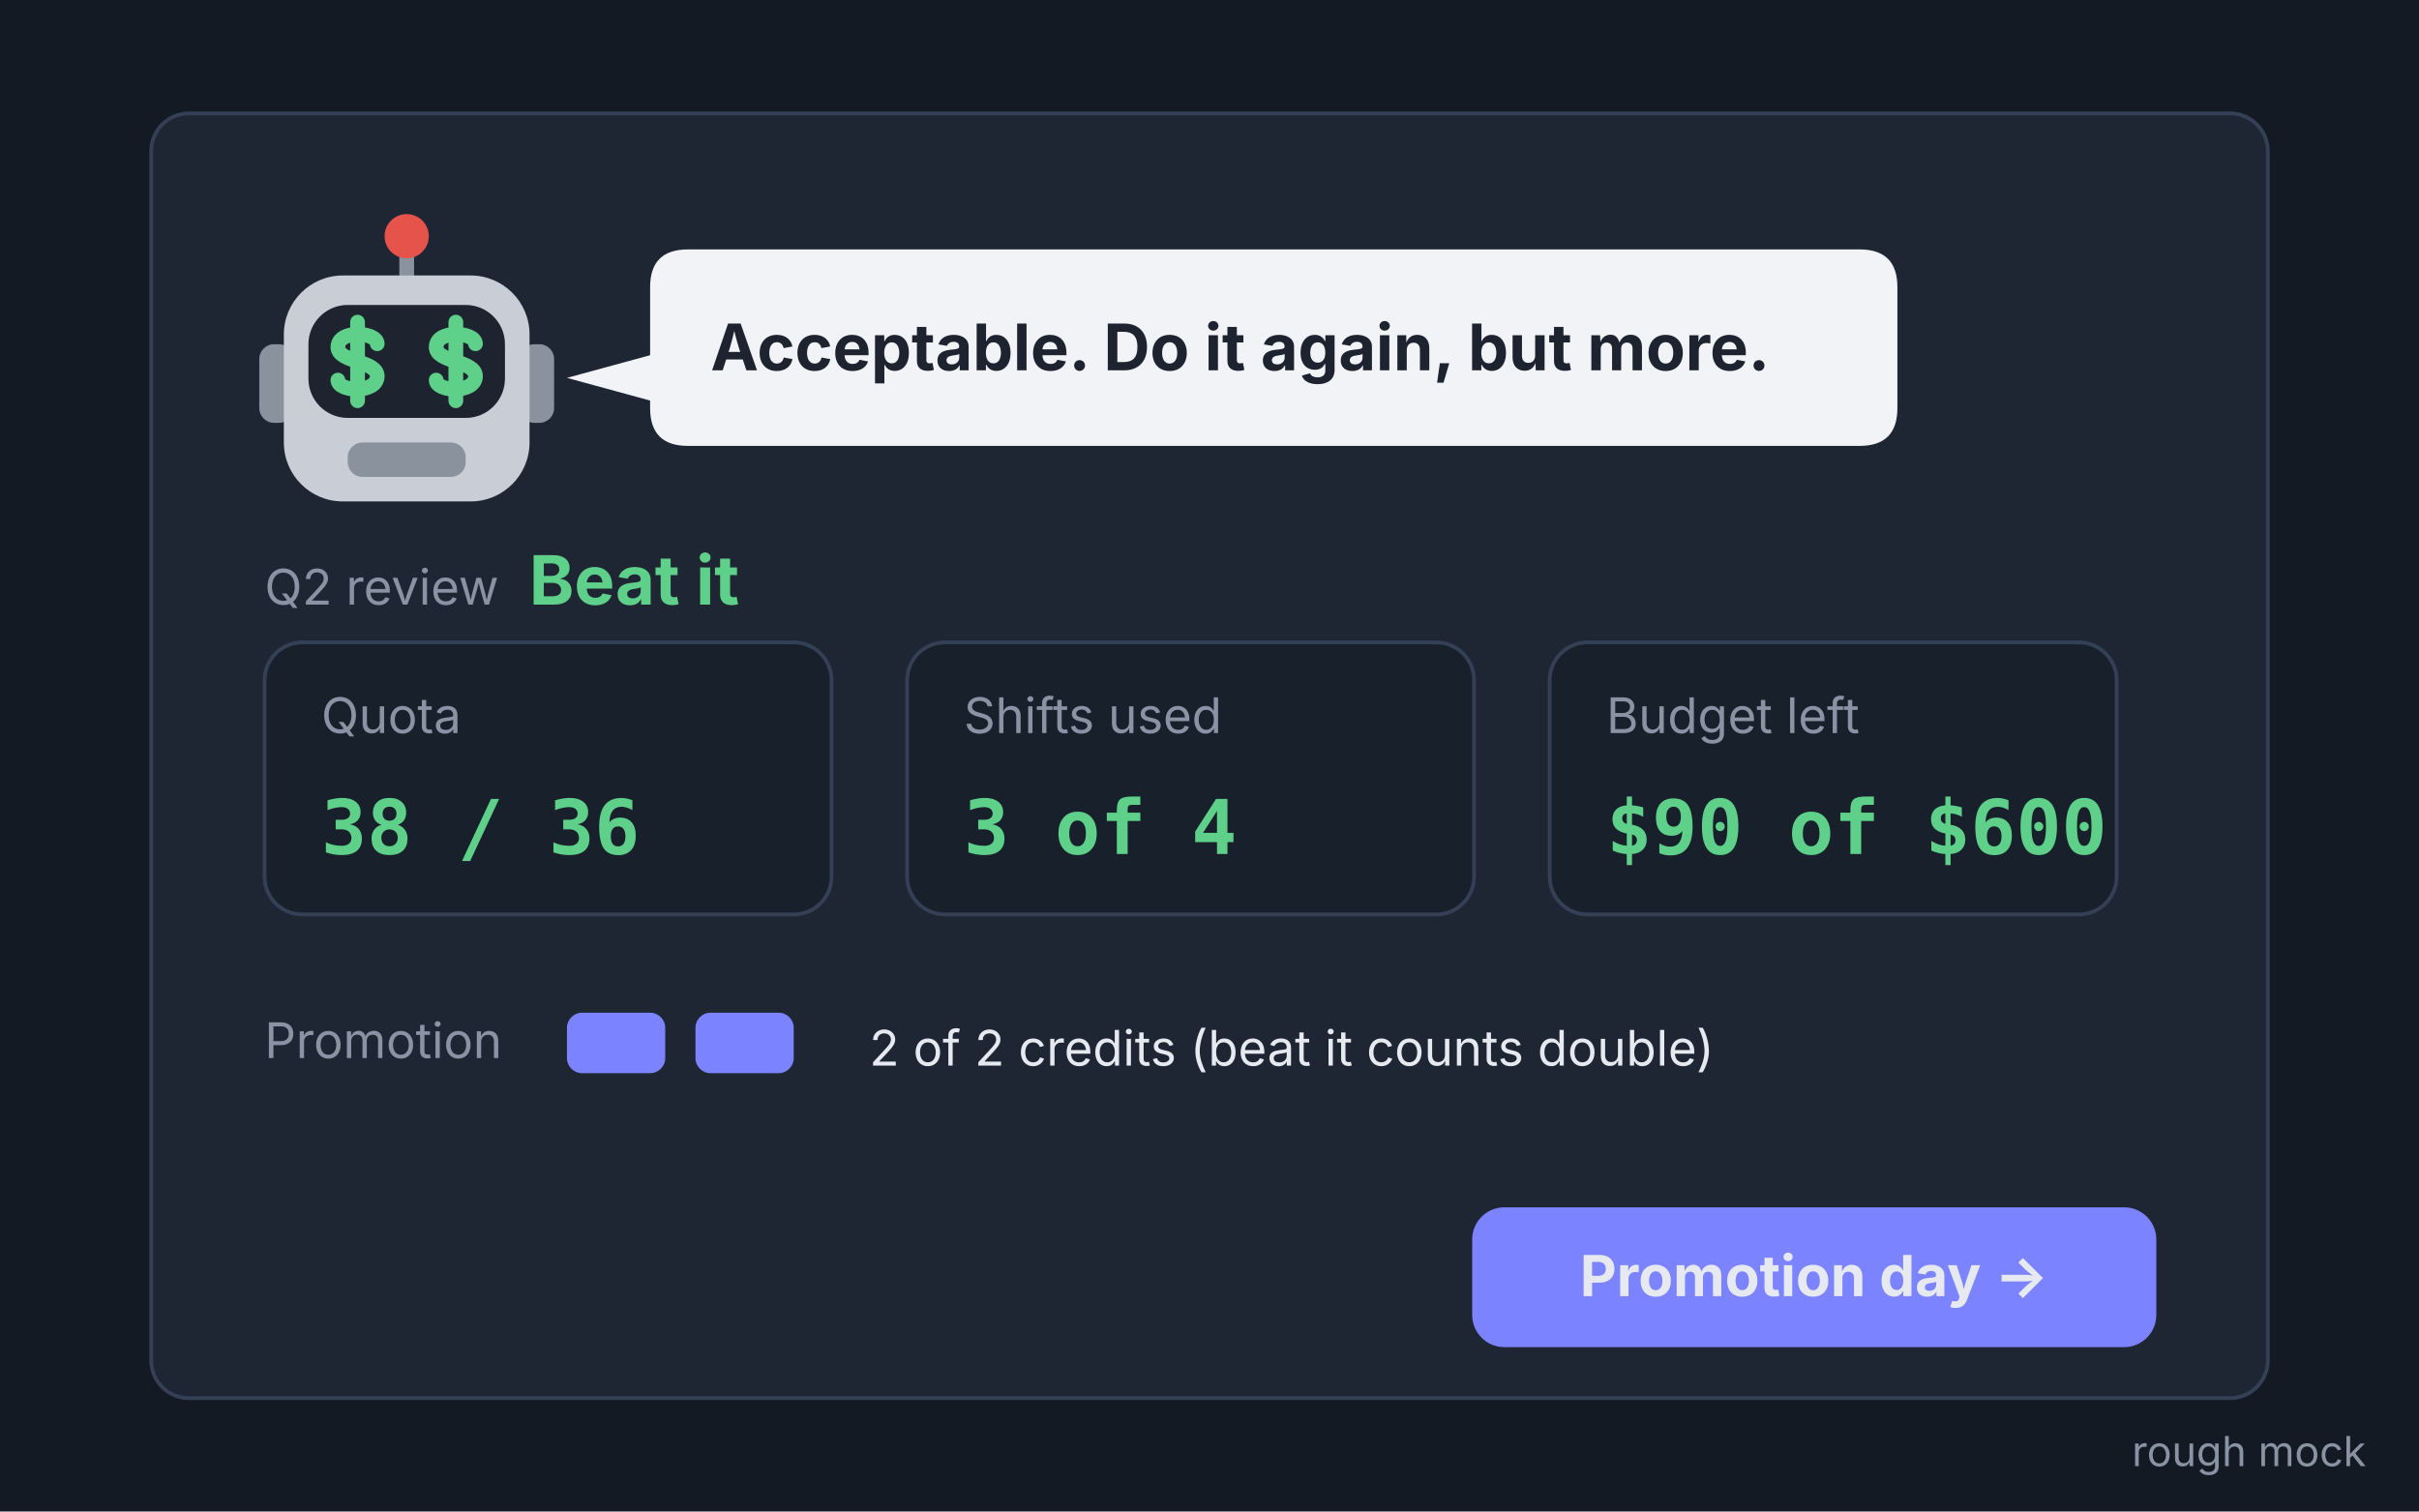
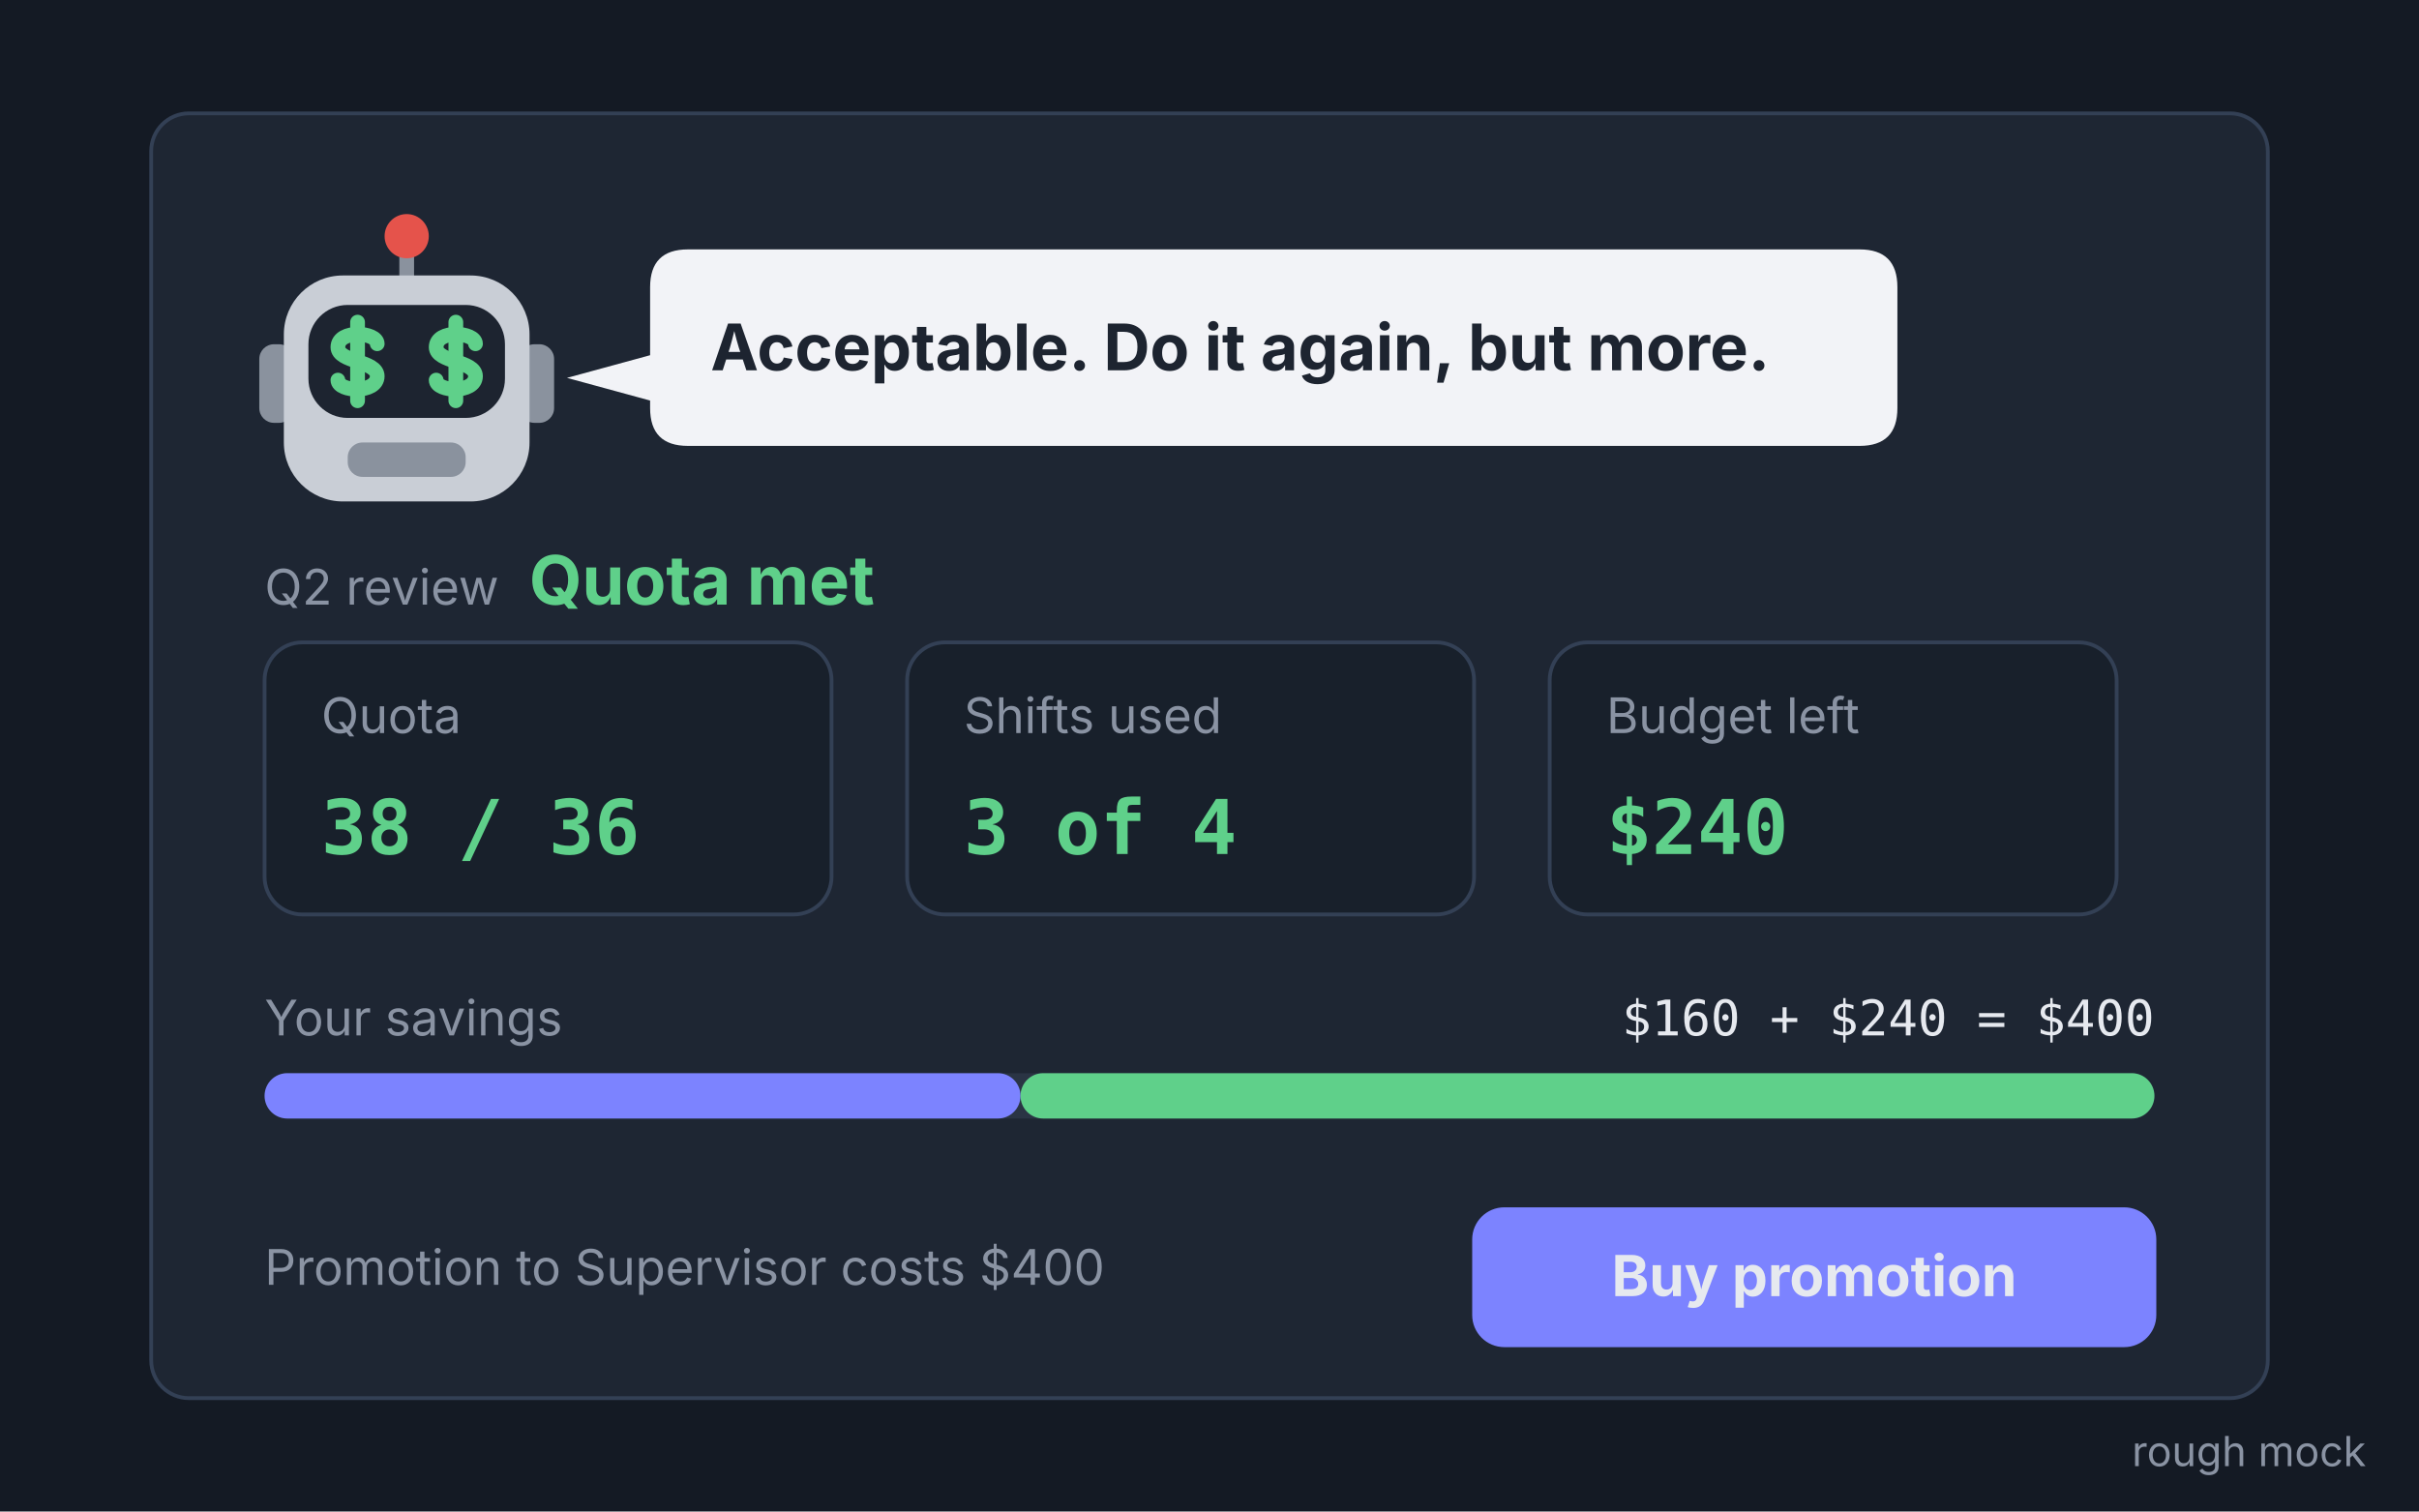
<svg xmlns="http://www.w3.org/2000/svg" viewBox="0 0 640 400" width="640" height="400">
  <rect width="640" height="400" fill="#141a24" />
  <rect x="40" y="30" width="560" height="340" rx="10" fill="#1e2633" stroke="#334055" />
  <g transform="translate(66 56) scale(1.3)">
    <line x1="32" y1="4" x2="32" y2="14" stroke="#8a929e" stroke-width="3" />
    <circle cx="32" cy="5" r="4.5" fill="#e5534b" />
    <rect x="2" y="27" width="7" height="16" rx="3" fill="#8a929e" />
    <rect x="55" y="27" width="7" height="16" rx="3" fill="#8a929e" />
    <rect x="7" y="13" width="50" height="46" rx="12" fill="#c9ced6" />
    <rect x="12" y="19" width="40" height="23" rx="8" fill="#1d2430" />
    <g transform="translate(22 30.5)" fill="none" stroke="#5fd08a" stroke-width="3" stroke-linecap="round">
      <path d="M4 -3.6C4 -6 -4 -6.6 -4 -2.9C-4 0.2 4 -0.2 4 3C4 6.6 -4 6.2 -4 3.8" />
      <path d="M0 -8V8" />
    </g>
    <g transform="translate(42 30.5)" fill="none" stroke="#5fd08a" stroke-width="3" stroke-linecap="round">
      <path d="M4 -3.6C4 -6 -4 -6.6 -4 -2.9C-4 0.2 4 -0.2 4 3C4 6.6 -4 6.2 -4 3.8" />
      <path d="M0 -8V8" />
    </g>
    <rect x="20" y="47" width="24" height="7" rx="3" fill="#8a929e" />
  </g>
  <text x="70" y="160" font-size="13" fill="#8a93a3" font-weight="400" text-anchor="start" font-family="system-ui,-apple-system,sans-serif">Q2 review</text>
  <path d="M182 66 H492 Q502 66 502 76 V108 Q502 118 492 118 H182 Q172 118 172 108 V106 L150 100 L172 94 V76 Q172 66 182 66 Z" fill="#f2f3f7" />
  <text x="188" y="98" font-size="17" fill="#1d2430" font-weight="700" text-anchor="start" font-family="system-ui,-apple-system,sans-serif">Acceptable. Do it again, but more.</text>
-   <text x="140" y="160" font-size="18" fill="#5fd08a" font-weight="700" text-anchor="start" font-family="system-ui,-apple-system,sans-serif">Beat it</text>
+   <text x="140" y="160" font-size="18" fill="#5fd08a" font-weight="700" text-anchor="start" font-family="system-ui,-apple-system,sans-serif">Quota met</text>
  <rect x="70" y="170" width="150" height="72" rx="10" fill="#18202b" stroke="#334055" />
  <text x="85" y="194" font-size="13" fill="#8a93a3" font-weight="400" text-anchor="start" font-family="system-ui,-apple-system,sans-serif">Quota</text>
  <text x="85" y="226" font-size="20" fill="#5fd08a" font-weight="700" text-anchor="start" font-family="ui-monospace,Menlo,monospace">38 / 36</text>
  <rect x="240" y="170" width="150" height="72" rx="10" fill="#18202b" stroke="#334055" />
  <text x="255" y="194" font-size="13" fill="#8a93a3" font-weight="400" text-anchor="start" font-family="system-ui,-apple-system,sans-serif">Shifts used</text>
  <text x="255" y="226" font-size="20" fill="#5fd08a" font-weight="700" text-anchor="start" font-family="ui-monospace,Menlo,monospace">3 of 4</text>
  <rect x="410" y="170" width="150" height="72" rx="10" fill="#18202b" stroke="#334055" />
  <text x="425" y="194" font-size="13" fill="#8a93a3" font-weight="400" text-anchor="start" font-family="system-ui,-apple-system,sans-serif">Budget left</text>
-   <text x="425" y="226" font-size="20" fill="#5fd08a" font-weight="700" text-anchor="start" font-family="ui-monospace,Menlo,monospace">$90 of $600</text>
-   <text x="70" y="280" font-size="13" fill="#8a93a3" font-weight="400" text-anchor="start" font-family="system-ui,-apple-system,sans-serif">Promotion</text>
-   <rect x="150" y="268" width="26" height="16" rx="4" fill="#7c83ff" />
-   <rect x="184" y="268" width="26" height="16" rx="4" fill="#7c83ff" />
-   <text x="230" y="282" font-size="13" fill="#e6e9ef" font-weight="400" text-anchor="start" font-family="system-ui,-apple-system,sans-serif">2 of 2 credits (beat it counts double)</text>
+   <text x="425" y="226" font-size="20" fill="#5fd08a" font-weight="700" text-anchor="start" font-family="ui-monospace,Menlo,monospace">$240</text>
+   <text x="70" y="274" font-size="13" fill="#8a93a3" font-weight="400" text-anchor="start" font-family="system-ui,-apple-system,sans-serif">Your savings</text>
+   <text x="570" y="274" font-size="13" fill="#e6e9ef" font-weight="400" text-anchor="end" font-family="ui-monospace,Menlo,monospace">$160 + $240 = $400</text>
+   <rect x="70" y="284" width="500" height="12" rx="6" fill="#2a3444" />
+   <rect x="70" y="284" width="200" height="12" rx="6" fill="#7c83ff" />
+   <rect x="270" y="284" width="300" height="12" rx="6" fill="#5fd08a" />
+   <text x="70" y="340" font-size="13" fill="#8a93a3" font-weight="400" text-anchor="start" font-family="system-ui,-apple-system,sans-serif">Promotion to Supervisor costs $400</text>
  <rect x="390" y="320" width="180" height="36" rx="8" fill="#7c83ff" stroke="#7c83ff" />
-   <text x="480" y="343" font-size="15" fill="#e6e9ef" font-weight="700" text-anchor="middle" font-family="system-ui,-apple-system,sans-serif">Promotion day →</text>
+   <text x="480" y="343" font-size="15" fill="#e6e9ef" font-weight="700" text-anchor="middle" font-family="system-ui,-apple-system,sans-serif">Buy promotion</text>
  <text x="626" y="388" font-size="11" fill="#8a93a3" font-weight="400" text-anchor="end" font-family="system-ui,-apple-system,sans-serif">rough mock</text>
</svg>
